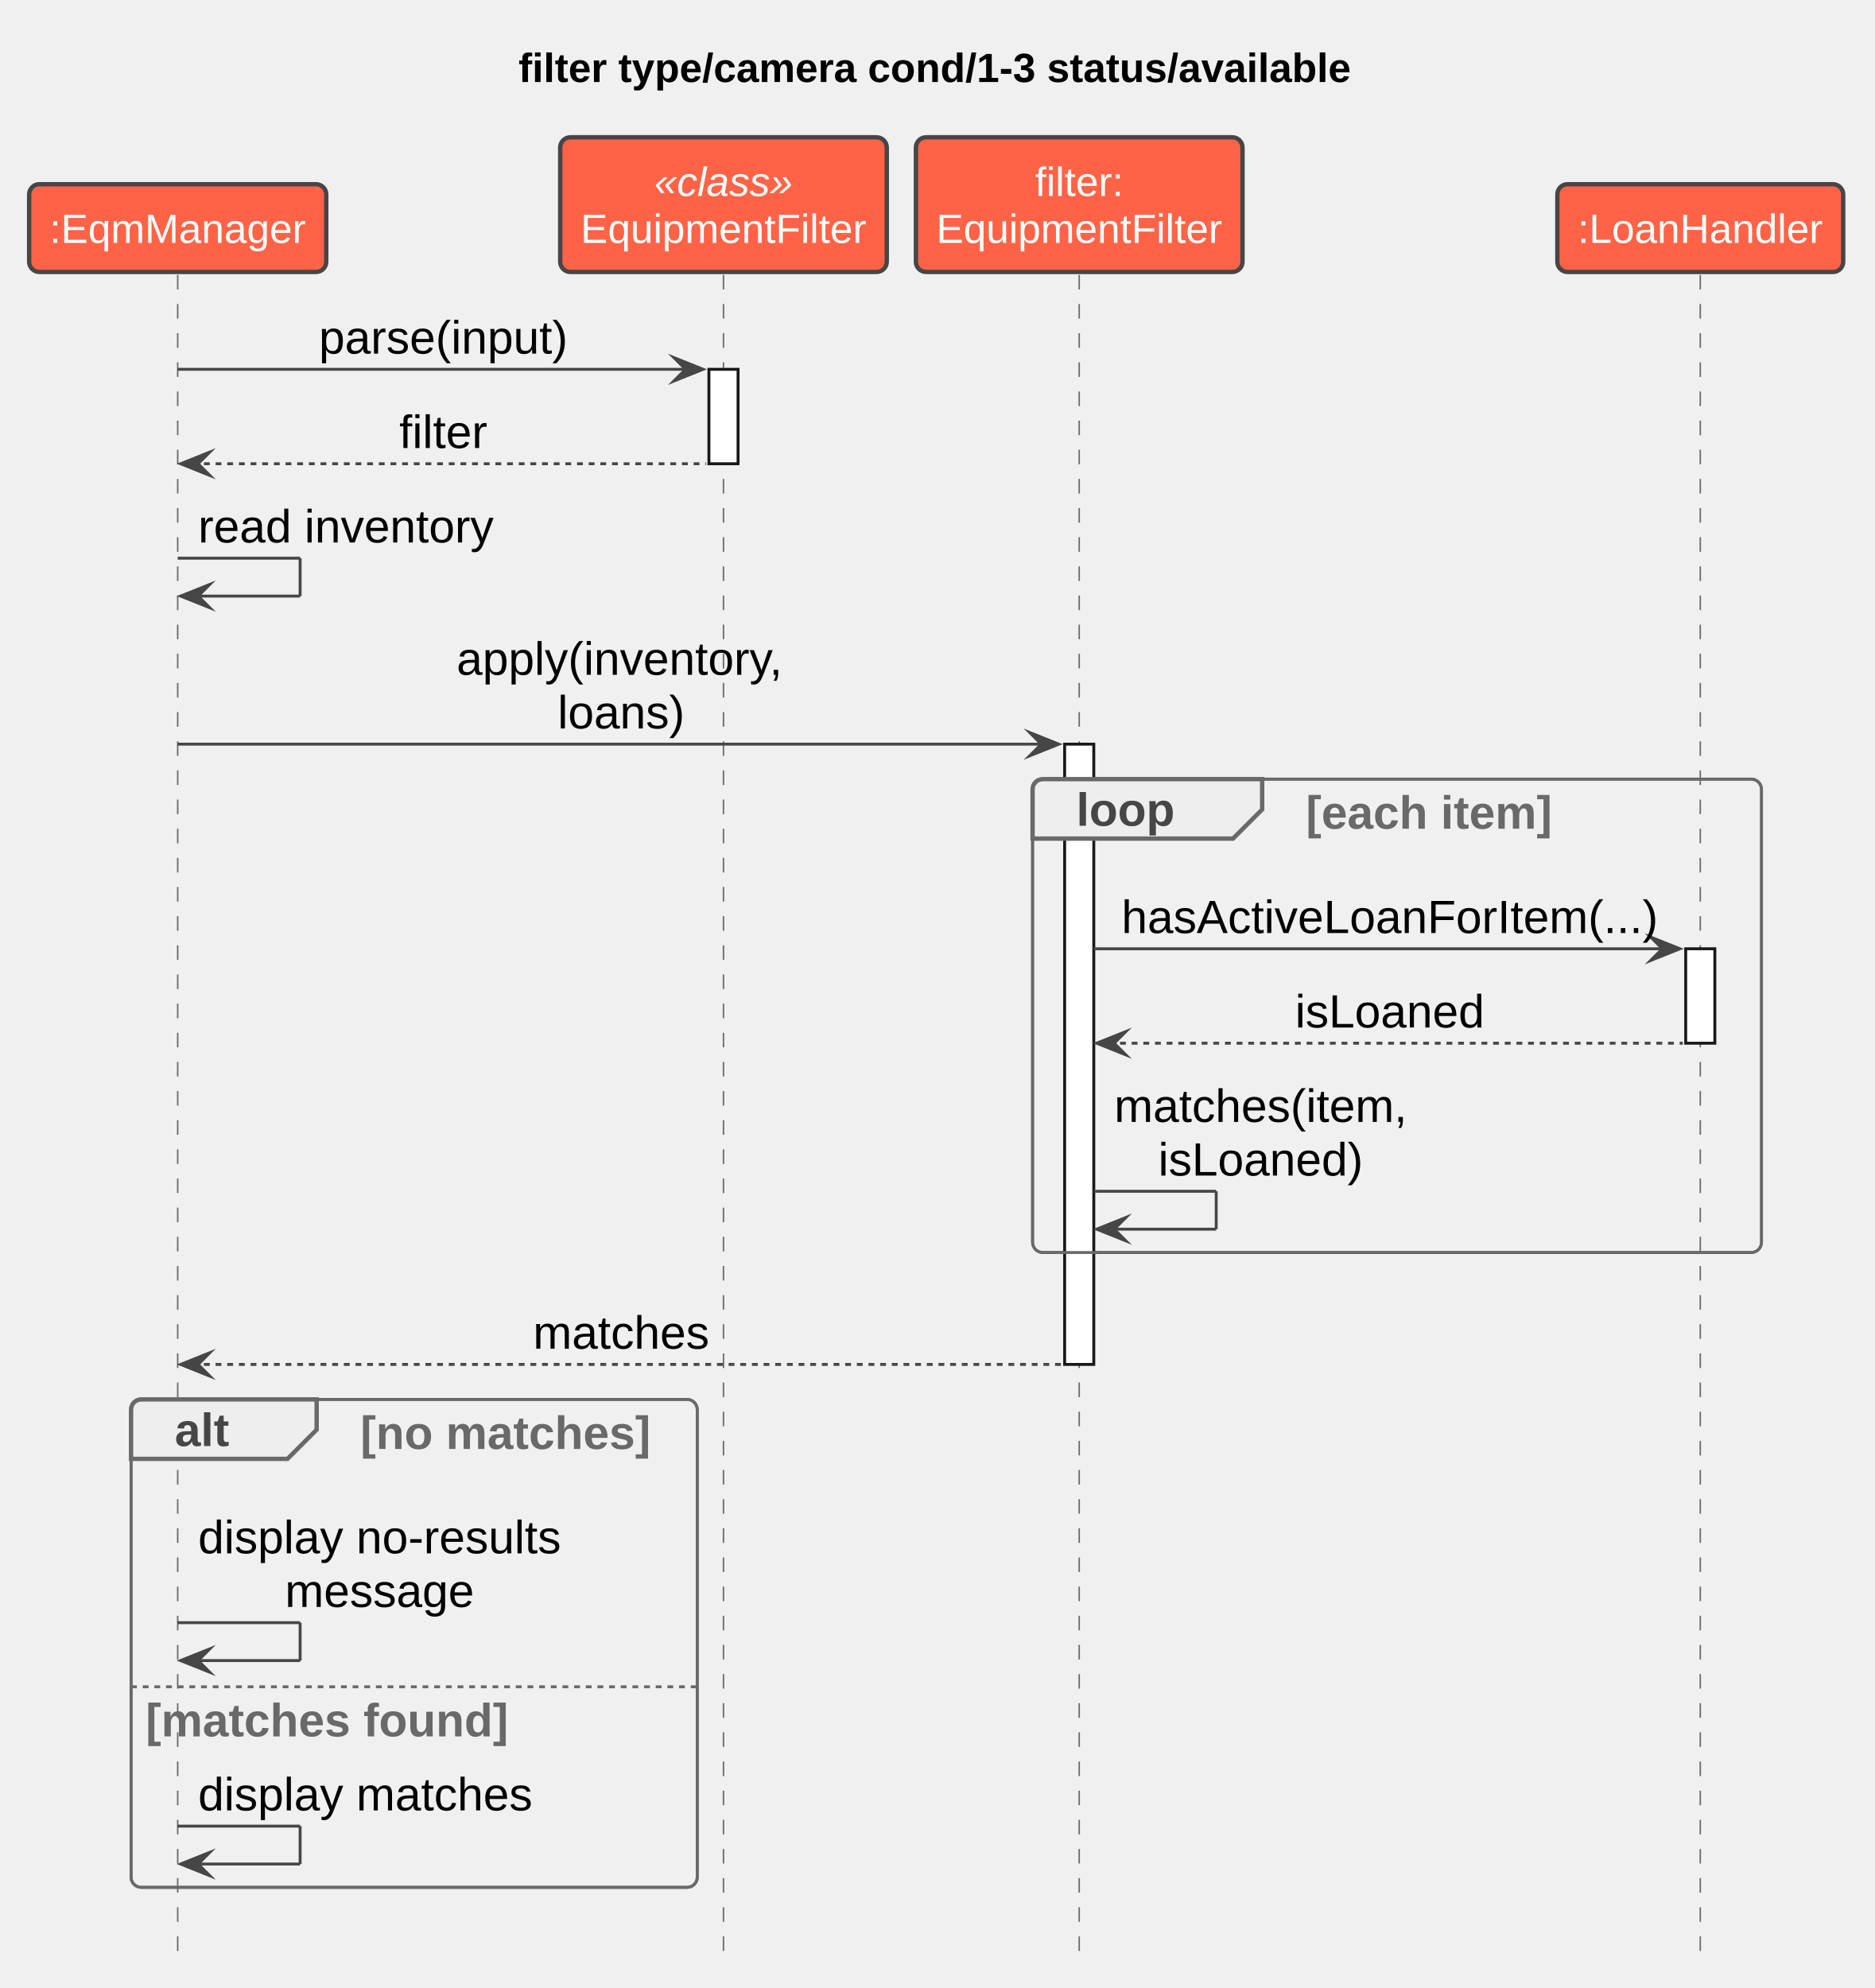
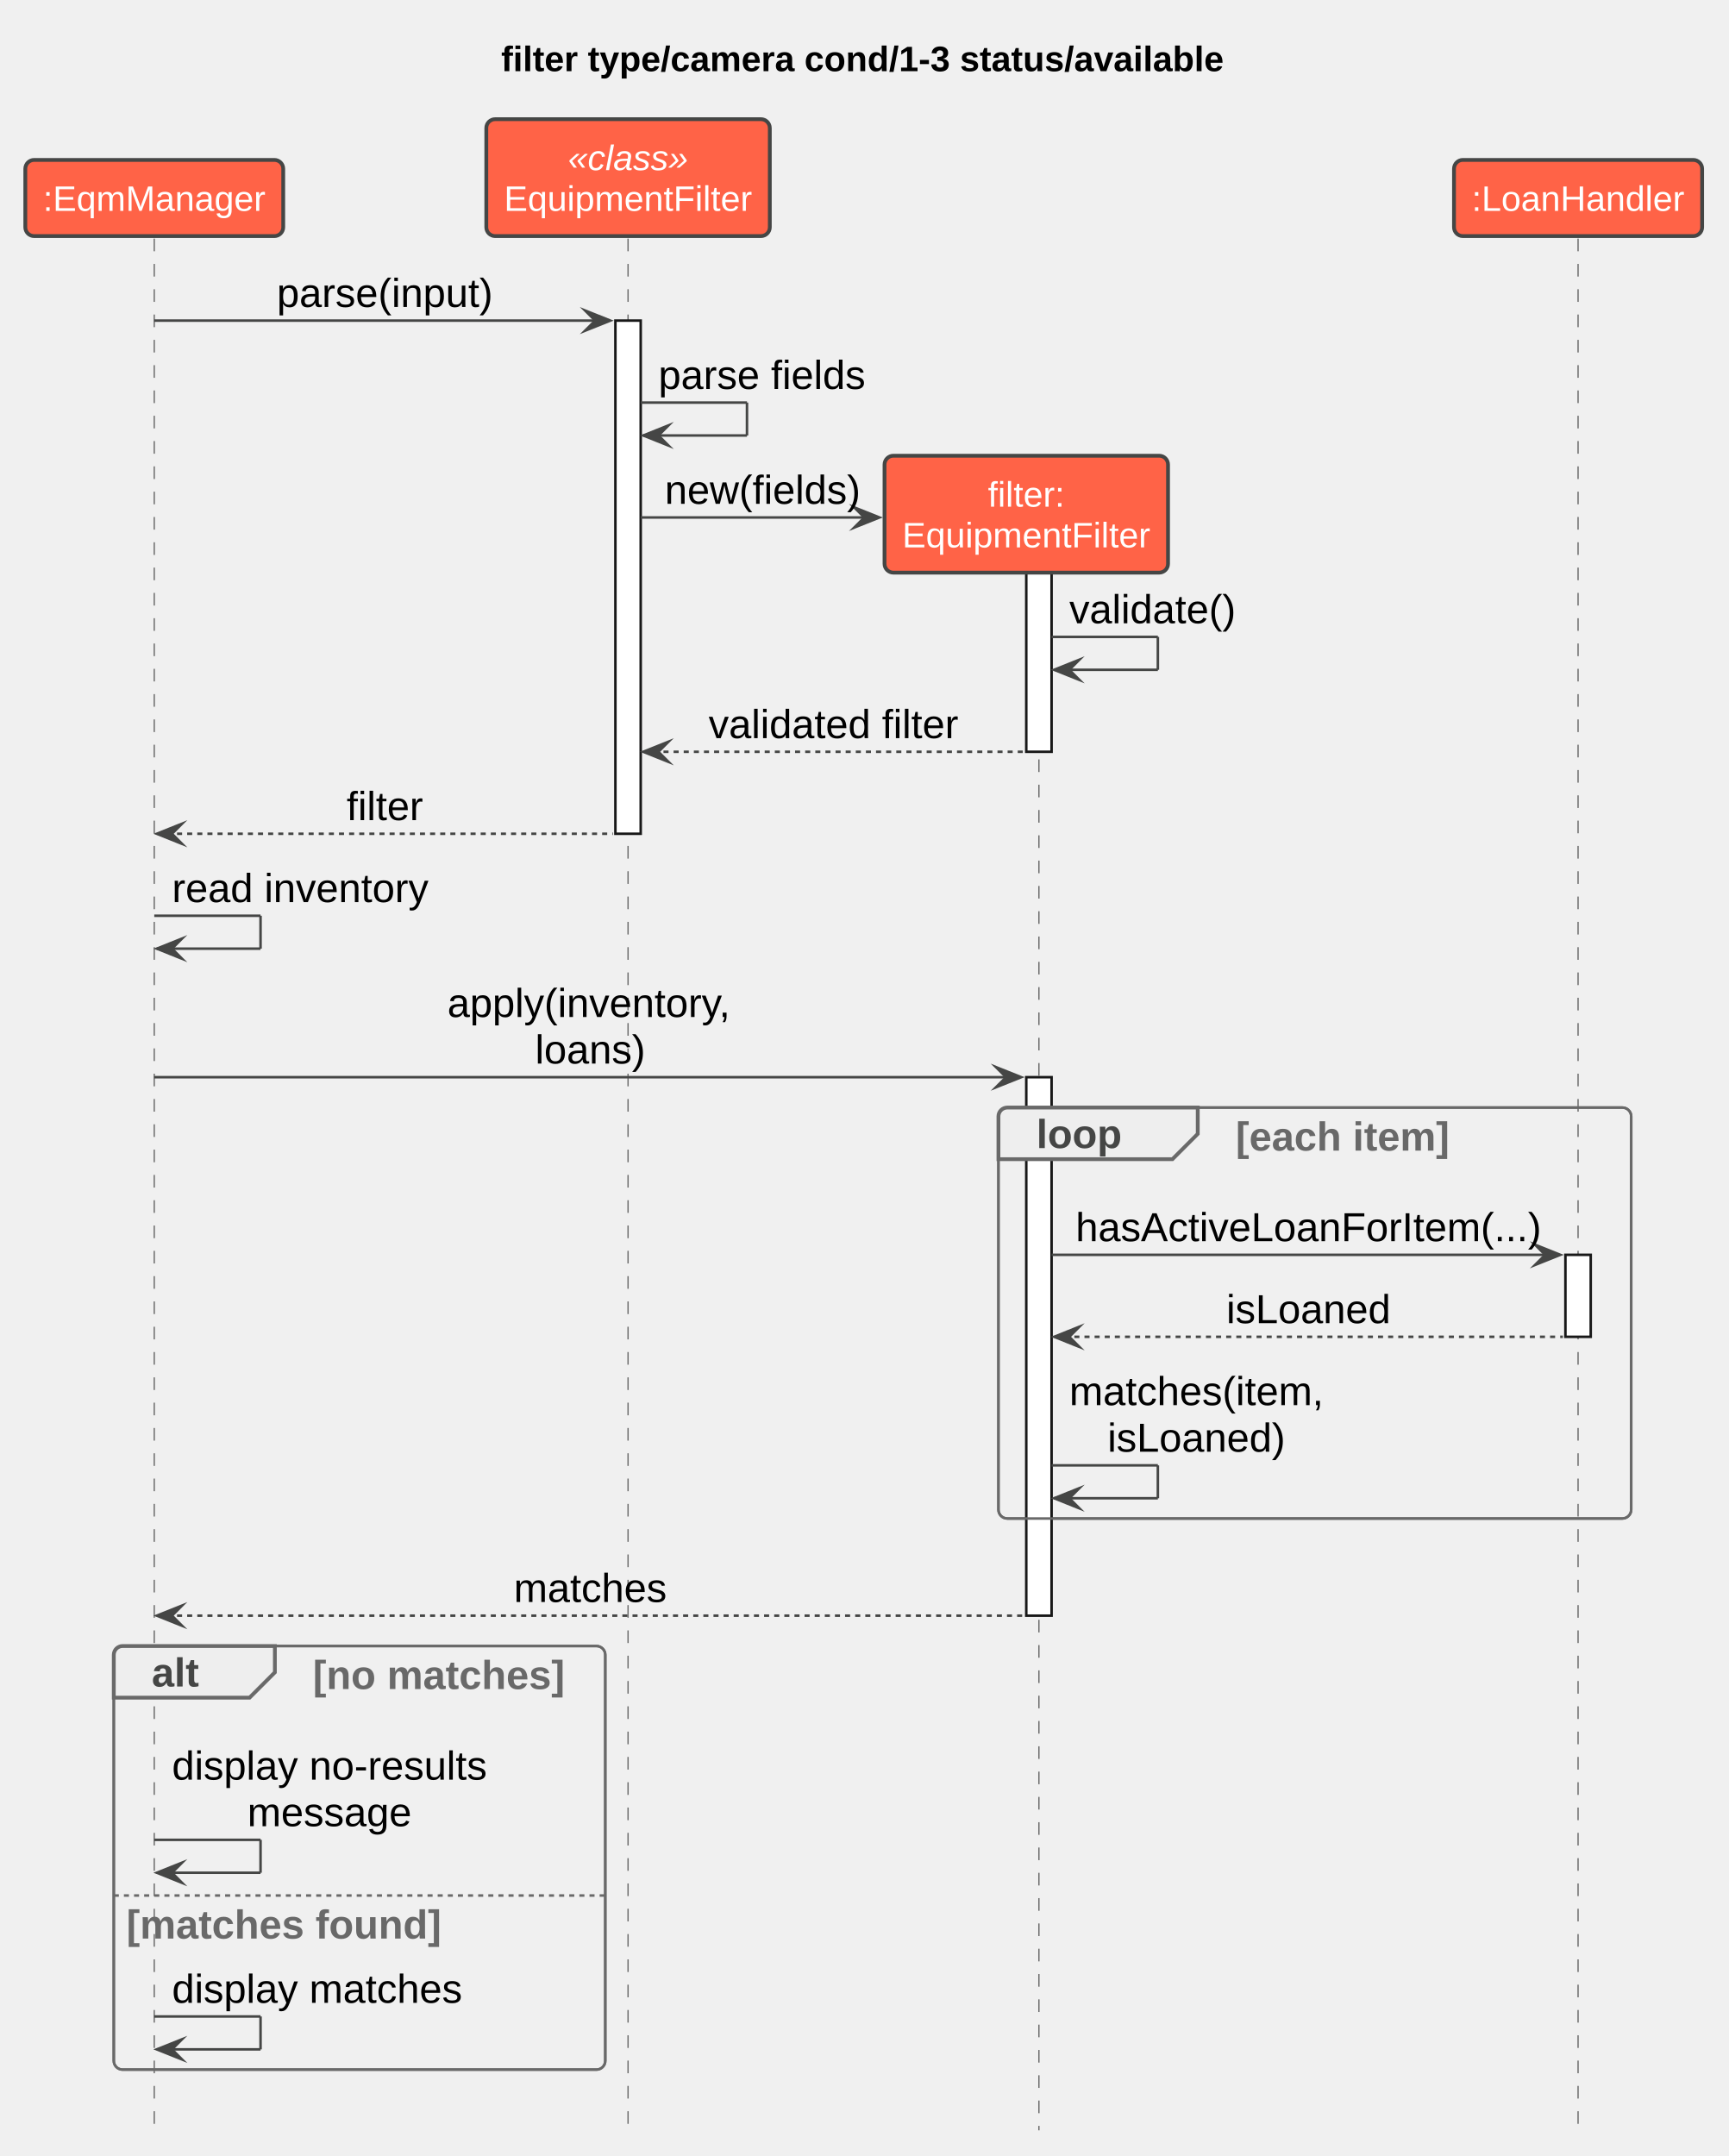
- <svg xmlns="http://www.w3.org/2000/svg" version="1.1" data-diagram-type="SEQUENCE" style="width:643px;height:682px;background:#FFFFFF;" width="643px" height="682px" viewBox="0 0 643 682" zoomAndPan="magnify" preserveAspectRatio="none" contentStyleType="text/css">
+ <svg xmlns="http://www.w3.org/2000/svg" version="1.1" data-diagram-type="SEQUENCE" style="width:683px;height:852px;background:#FFFFFF;" width="683px" height="852px" viewBox="0 0 683 852" zoomAndPan="magnify" preserveAspectRatio="none" contentStyleType="text/css">
  <defs />
  <g font-family="sans-serif" lengthAdjust="spacing">
    <g class="title" data-source-line="8">
-       <text x="177.893" y="28.132" fill="#000" font-size="14" textLength="285.564" font-weight="700" font-family="Arial">filter type/camera cond/1-3 status/available</text>
+       <text x="198.062" y="28.132" fill="#000" font-size="14" textLength="285.564" font-weight="700" font-family="Arial">filter type/camera cond/1-3 status/available</text>
    </g>
-     <rect x="354.249" y="267.288" width="250.07" height="162.391" fill="none" style="stroke:#696969;stroke-width:1;" rx="3.5" ry="3.5" />
-     <rect x="44.965" y="480.077" width="194.242" height="167.391" fill="none" style="stroke:#696969;stroke-width:1;" rx="3.5" ry="3.5" />
+     <rect x="394.587" y="437.681" width="250.07" height="162.391" fill="none" style="stroke:#696969;stroke-width:1;" rx="3.5" ry="3.5" />
+     <rect x="44.965" y="650.47" width="194.242" height="167.391" fill="none" style="stroke:#696969;stroke-width:1;" rx="3.5" ry="3.5" />
    <g class="participant-lifeline" data-qualified-name="Manager" data-entity-uid="part1" id="part1-lifeline" data-source-line="10">
      <g>
-         <rect x="57.465" y="94.296" width="8" height="577.172" fill="#000" fill-opacity="0" />
-         <line x1="60.965" y1="94.296" x2="60.965" y2="671.468" style="stroke:#696969;stroke-width:0.5;stroke-dasharray:5,5;" />
+         <rect x="57.465" y="94.296" width="8" height="747.564" fill="#000" fill-opacity="0" />
+         <line x1="60.965" y1="94.296" x2="60.965" y2="841.86" style="stroke:#696969;stroke-width:0.5;stroke-dasharray:5,5;" />
      </g>
    </g>
    <g class="participant-lifeline" data-qualified-name="Parsing" data-entity-uid="part2" id="part2-lifeline" data-source-line="11">
      <g>
-         <rect x="244.708" y="94.296" width="8" height="577.172" fill="#000" fill-opacity="0" />
-         <line x1="248.208" y1="94.296" x2="248.208" y2="671.468" style="stroke:#696969;stroke-width:0.5;stroke-dasharray:5,5;" />
+         <rect x="244.708" y="94.296" width="8" height="747.564" fill="#000" fill-opacity="0" />
+         <line x1="248.208" y1="94.296" x2="248.208" y2="841.86" style="stroke:#696969;stroke-width:0.5;stroke-dasharray:5,5;" />
      </g>
    </g>
    <g>
-       <rect x="243.208" y="126.694" width="10" height="32.398" fill="#FFF" style="stroke:#181818;stroke-width:1;" />
+       <rect x="243.208" y="126.694" width="10" height="202.791" fill="#FFF" style="stroke:#181818;stroke-width:1;" />
    </g>
    <g class="participant-lifeline" data-qualified-name="Filter" data-entity-uid="part3" id="part3-lifeline" data-source-line="12">
      <g>
-         <rect x="366.749" y="94.296" width="8" height="577.172" fill="#000" fill-opacity="0" />
-         <line x1="370.249" y1="94.296" x2="370.249" y2="671.468" style="stroke:#696969;stroke-width:0.5;stroke-dasharray:5,5;" />
+         <rect x="407.087" y="180.093" width="8" height="661.768" fill="#000" fill-opacity="0" />
+         <line x1="410.587" y1="180.093" x2="410.587" y2="841.86" style="stroke:#696969;stroke-width:0.5;stroke-dasharray:5,5;" />
      </g>
    </g>
    <g>
-       <rect x="365.249" y="255.288" width="10" height="212.789" fill="#FFF" style="stroke:#181818;stroke-width:1;" />
+       <rect x="405.587" y="204.491" width="10" height="92.596" fill="#FFF" style="stroke:#181818;stroke-width:1;" />
+     </g>
+     <g>
+       <rect x="405.587" y="425.681" width="10" height="212.789" fill="#FFF" style="stroke:#181818;stroke-width:1;" />
    </g>
    <g class="participant-lifeline" data-qualified-name="Loans" data-entity-uid="part4" id="part4-lifeline" data-source-line="13">
      <g>
-         <rect x="579.819" y="94.296" width="8" height="577.172" fill="#000" fill-opacity="0" />
-         <line x1="583.319" y1="94.296" x2="583.319" y2="671.468" style="stroke:#696969;stroke-width:0.5;stroke-dasharray:5,5;" />
+         <rect x="620.158" y="94.296" width="8" height="747.564" fill="#000" fill-opacity="0" />
+         <line x1="623.658" y1="94.296" x2="623.658" y2="841.86" style="stroke:#696969;stroke-width:0.5;stroke-dasharray:5,5;" />
      </g>
    </g>
    <g>
-       <rect x="578.319" y="325.483" width="10" height="32.398" fill="#FFF" style="stroke:#181818;stroke-width:1;" />
+       <rect x="618.658" y="495.876" width="10" height="32.398" fill="#FFF" style="stroke:#181818;stroke-width:1;" />
    </g>
    <g class="participant participant-head" data-qualified-name="Manager" data-entity-uid="part1" id="part1-head" data-source-line="10">
      <rect x="10" y="63.197" width="101.931" height="30.099" fill="#FF6347" style="stroke:#454645;stroke-width:1.5;" rx="3.5" ry="3.5" />
      <text x="17" y="83.329" fill="#FFF" font-size="14" textLength="87.931" font-family="Arial">:EqmManager</text>
    </g>
    <g class="participant participant-head" data-qualified-name="Parsing" data-entity-uid="part2" id="part2-head" data-source-line="11">
      <rect x="192.187" y="47.099" width="112.041" height="46.197" fill="#FF6347" style="stroke:#454645;stroke-width:1.5;" rx="3.5" ry="3.5" />
      <text x="224.473" y="67.23" fill="#FFF" font-size="14" textLength="47.469" font-style="italic" font-family="Arial">«class»</text>
      <text x="199.187" y="83.329" fill="#FFF" font-size="14" textLength="98.041" font-family="Arial">EquipmentFilter</text>
    </g>
-     <g class="participant participant-head" data-qualified-name="Filter" data-entity-uid="part3" id="part3-head" data-source-line="12">
-       <rect x="314.228" y="47.099" width="112.041" height="46.197" fill="#FF6347" style="stroke:#454645;stroke-width:1.5;" rx="3.5" ry="3.5" />
-       <text x="355.08" y="67.23" fill="#FFF" font-size="14" textLength="30.338" font-family="Arial">filter:</text>
-       <text x="321.228" y="83.329" fill="#FFF" font-size="14" textLength="98.041" font-family="Arial">EquipmentFilter</text>
-     </g>
    <g class="participant participant-head" data-qualified-name="Loans" data-entity-uid="part4" id="part4-head" data-source-line="13">
-       <rect x="534.288" y="63.197" width="98.062" height="30.099" fill="#FF6347" style="stroke:#454645;stroke-width:1.5;" rx="3.5" ry="3.5" />
-       <text x="541.288" y="83.329" fill="#FFF" font-size="14" textLength="84.062" font-family="Arial">:LoanHandler</text>
+       <rect x="574.627" y="63.197" width="98.062" height="30.099" fill="#FF6347" style="stroke:#454645;stroke-width:1.5;" rx="3.5" ry="3.5" />
+       <text x="581.627" y="83.329" fill="#FFF" font-size="14" textLength="84.062" font-family="Arial">:LoanHandler</text>
    </g>
    <g class="message" data-entity-1="part1" data-entity-2="part2" id="msg1" data-source-line="15">
      <polygon points="231.208,122.694,241.208,126.694,231.208,130.694,235.208,126.694" fill="#454645" style="stroke:#454645;stroke-width:1;stroke-linejoin:miter;stroke-miterlimit:10;" />
      <line x1="60.965" y1="126.694" x2="237.208" y2="126.694" style="stroke:#454645;stroke-width:1;" />
      <text x="109.399" y="121.304" fill="#000" font-size="16" textLength="85.375" font-family="Arial">parse(input)</text>
    </g>
-     <g class="message" data-entity-1="part2" data-entity-2="part1" id="msg2" data-source-line="17">
-       <polygon points="71.965,155.093,61.965,159.093,71.965,163.093,67.965,159.093" fill="#454645" style="stroke:#454645;stroke-width:1;stroke-linejoin:miter;stroke-miterlimit:10;" />
-       <line x1="65.965" y1="159.093" x2="242.208" y2="159.093" style="stroke:#454645;stroke-width:1;stroke-dasharray:2,2;" />
-       <text x="136.973" y="153.702" fill="#000" font-size="16" textLength="30.227" font-family="Arial">filter</text>
+     <g class="message" data-entity-1="part2" data-entity-2="part2" id="msg2" data-source-line="17">
+       <line x1="253.208" y1="159.093" x2="295.208" y2="159.093" style="stroke:#454645;stroke-width:1;" />
+       <line x1="295.208" y1="159.093" x2="295.208" y2="172.093" style="stroke:#454645;stroke-width:1;" />
+       <line x1="254.208" y1="172.093" x2="295.208" y2="172.093" style="stroke:#454645;stroke-width:1;" />
+       <polygon points="264.208,168.093,254.208,172.093,264.208,176.093,260.208,172.093" fill="#454645" style="stroke:#454645;stroke-width:1;stroke-linejoin:miter;stroke-miterlimit:10;" />
+       <text x="260.208" y="153.702" fill="#000" font-size="16" textLength="40.023" font-family="Arial">parse</text>
+       <text x="300.231" y="153.702" fill="#000" font-size="16" font-family="Arial"> </text>
+       <text x="304.676" y="153.702" fill="#000" font-size="16" textLength="37.352" font-family="Arial">fields</text>
    </g>
-     <g class="message" data-entity-1="part1" data-entity-2="part1" id="msg3" data-source-line="19">
-       <line x1="60.965" y1="191.491" x2="102.965" y2="191.491" style="stroke:#454645;stroke-width:1;" />
-       <line x1="102.965" y1="191.491" x2="102.965" y2="204.491" style="stroke:#454645;stroke-width:1;" />
-       <line x1="61.965" y1="204.491" x2="102.965" y2="204.491" style="stroke:#454645;stroke-width:1;" />
-       <polygon points="71.965,200.491,61.965,204.491,71.965,208.491,67.965,204.491" fill="#454645" style="stroke:#454645;stroke-width:1;stroke-linejoin:miter;stroke-miterlimit:10;" />
-       <text x="67.965" y="186.101" fill="#000" font-size="16" textLength="32.023" font-family="Arial">read</text>
-       <text x="99.989" y="186.101" fill="#000" font-size="16" font-family="Arial"> </text>
-       <text x="104.434" y="186.101" fill="#000" font-size="16" textLength="64.922" font-family="Arial">inventory</text>
+     <g class="participant participant-head" data-qualified-name="Filter" data-entity-uid="part3" id="part3-head" data-source-line="12">
+       <rect x="349.567" y="180.093" width="112.041" height="46.197" fill="#FF6347" style="stroke:#454645;stroke-width:1.5;" rx="3.5" ry="3.5" />
+       <text x="390.418" y="200.225" fill="#FFF" font-size="14" textLength="30.338" font-family="Arial">filter:</text>
+       <text x="356.567" y="216.323" fill="#FFF" font-size="14" textLength="98.041" font-family="Arial">EquipmentFilter</text>
    </g>
-     <g class="message" data-entity-1="part1" data-entity-2="part3" id="msg4" data-source-line="20">
-       <polygon points="353.249,251.288,363.249,255.288,353.249,259.288,357.249,255.288" fill="#454645" style="stroke:#454645;stroke-width:1;stroke-linejoin:miter;stroke-miterlimit:10;" />
-       <line x1="60.965" y1="255.288" x2="359.249" y2="255.288" style="stroke:#454645;stroke-width:1;" />
-       <text x="156.634" y="231.499" fill="#000" font-size="16" textLength="112.945" font-family="Arial">apply(inventory,</text>
-       <text x="191.318" y="249.897" fill="#000" font-size="16" textLength="43.578" font-family="Arial">loans)</text>
+     <g class="message" data-entity-1="part2" data-entity-2="part3" id="msg3" data-source-line="19">
+       <polygon points="337.567,200.491,347.567,204.491,337.567,208.491,341.567,204.491" fill="#454645" style="stroke:#454645;stroke-width:1;stroke-linejoin:miter;stroke-miterlimit:10;" />
+       <line x1="253.208" y1="204.491" x2="343.567" y2="204.491" style="stroke:#454645;stroke-width:1;" />
+       <text x="262.708" y="199.101" fill="#000" font-size="16" textLength="77.359" font-family="Arial">new(fields)</text>
    </g>
-     <path d="M357.749,267.288 L433.014,267.288 L433.014,277.687 L423.014,287.687 L354.249,287.687 L354.249,270.788 A3.5,3.5 0 0 1 357.749,267.288" style="stroke:#696969;stroke-width:1.5;" fill="#EEE" />
-     <rect x="354.249" y="267.288" width="250.07" height="162.391" fill="none" style="stroke:#696969;stroke-width:1;" rx="3.5" ry="3.5" />
-     <text x="369.249" y="283.296" fill="#454645" font-size="16" textLength="33.766" font-weight="700" font-family="Arial">loop</text>
-     <text x="448.014" y="284.296" fill="#696969" font-size="16" textLength="84.469" font-weight="700" font-family="Arial">[each item]</text>
-     <g class="message" data-entity-1="part3" data-entity-2="part4" id="msg5" data-source-line="23">
-       <polygon points="566.319,321.483,576.319,325.483,566.319,329.483,570.319,325.483" fill="#454645" style="stroke:#454645;stroke-width:1;stroke-linejoin:miter;stroke-miterlimit:10;" />
-       <line x1="375.249" y1="325.483" x2="572.319" y2="325.483" style="stroke:#454645;stroke-width:1;" />
-       <text x="384.749" y="320.093" fill="#000" font-size="16" textLength="184.07" font-family="Arial">hasActiveLoanForItem(...)</text>
+     <g class="message" data-entity-1="part3" data-entity-2="part3" id="msg4" data-source-line="21">
+       <line x1="415.587" y1="251.688" x2="457.587" y2="251.688" style="stroke:#454645;stroke-width:1;" />
+       <line x1="457.587" y1="251.688" x2="457.587" y2="264.688" style="stroke:#454645;stroke-width:1;" />
+       <line x1="416.587" y1="264.688" x2="457.587" y2="264.688" style="stroke:#454645;stroke-width:1;" />
+       <polygon points="426.587,260.688,416.587,264.688,426.587,268.688,422.587,264.688" fill="#454645" style="stroke:#454645;stroke-width:1;stroke-linejoin:miter;stroke-miterlimit:10;" />
+       <text x="422.587" y="246.298" fill="#000" font-size="16" textLength="65.805" font-family="Arial">validate()</text>
    </g>
-     <g class="message" data-entity-1="part4" data-entity-2="part3" id="msg6" data-source-line="25">
-       <polygon points="386.249,353.882,376.249,357.882,386.249,361.882,382.249,357.882" fill="#454645" style="stroke:#454645;stroke-width:1;stroke-linejoin:miter;stroke-miterlimit:10;" />
-       <line x1="380.249" y1="357.882" x2="577.319" y2="357.882" style="stroke:#454645;stroke-width:1;stroke-dasharray:2,2;" />
-       <text x="444.311" y="352.491" fill="#000" font-size="16" textLength="64.945" font-family="Arial">isLoaned</text>
+     <g class="message" data-entity-1="part3" data-entity-2="part2" id="msg5" data-source-line="22">
+       <polygon points="264.208,293.087,254.208,297.087,264.208,301.087,260.208,297.087" fill="#454645" style="stroke:#454645;stroke-width:1;stroke-linejoin:miter;stroke-miterlimit:10;" />
+       <line x1="258.208" y1="297.087" x2="404.587" y2="297.087" style="stroke:#454645;stroke-width:1;stroke-dasharray:2,2;" />
+       <text x="280.038" y="291.696" fill="#000" font-size="16" textLength="64.047" font-family="Arial">validated</text>
+       <text x="344.085" y="291.696" fill="#000" font-size="16" font-family="Arial"> </text>
+       <text x="348.53" y="291.696" fill="#000" font-size="16" textLength="30.227" font-family="Arial">filter</text>
    </g>
-     <g class="message" data-entity-1="part3" data-entity-2="part3" id="msg7" data-source-line="27">
-       <line x1="375.249" y1="408.679" x2="417.249" y2="408.679" style="stroke:#454645;stroke-width:1;" />
-       <line x1="417.249" y1="408.679" x2="417.249" y2="421.679" style="stroke:#454645;stroke-width:1;" />
-       <line x1="376.249" y1="421.679" x2="417.249" y2="421.679" style="stroke:#454645;stroke-width:1;" />
-       <polygon points="386.249,417.679,376.249,421.679,386.249,425.679,382.249,421.679" fill="#454645" style="stroke:#454645;stroke-width:1;stroke-linejoin:miter;stroke-miterlimit:10;" />
-       <text x="382.249" y="384.89" fill="#000" font-size="16" textLength="100.469" font-family="Arial">matches(item,</text>
-       <text x="397.346" y="403.288" fill="#000" font-size="16" textLength="70.273" font-family="Arial">isLoaned)</text>
+     <g class="message" data-entity-1="part2" data-entity-2="part1" id="msg6" data-source-line="24">
+       <polygon points="71.965,325.485,61.965,329.485,71.965,333.485,67.965,329.485" fill="#454645" style="stroke:#454645;stroke-width:1;stroke-linejoin:miter;stroke-miterlimit:10;" />
+       <line x1="65.965" y1="329.485" x2="242.208" y2="329.485" style="stroke:#454645;stroke-width:1;stroke-dasharray:2,2;" />
+       <text x="136.973" y="324.095" fill="#000" font-size="16" textLength="30.227" font-family="Arial">filter</text>
    </g>
-     <g class="message" data-entity-1="part3" data-entity-2="part1" id="msg8" data-source-line="29">
-       <polygon points="71.965,464.077,61.965,468.077,71.965,472.077,67.965,468.077" fill="#454645" style="stroke:#454645;stroke-width:1;stroke-linejoin:miter;stroke-miterlimit:10;" />
-       <line x1="65.965" y1="468.077" x2="364.249" y2="468.077" style="stroke:#454645;stroke-width:1;stroke-dasharray:2,2;" />
-       <text x="182.873" y="462.687" fill="#000" font-size="16" textLength="60.469" font-family="Arial">matches</text>
+     <g class="message" data-entity-1="part1" data-entity-2="part1" id="msg7" data-source-line="26">
+       <line x1="60.965" y1="361.884" x2="102.965" y2="361.884" style="stroke:#454645;stroke-width:1;" />
+       <line x1="102.965" y1="361.884" x2="102.965" y2="374.884" style="stroke:#454645;stroke-width:1;" />
+       <line x1="61.965" y1="374.884" x2="102.965" y2="374.884" style="stroke:#454645;stroke-width:1;" />
+       <polygon points="71.965,370.884,61.965,374.884,71.965,378.884,67.965,374.884" fill="#454645" style="stroke:#454645;stroke-width:1;stroke-linejoin:miter;stroke-miterlimit:10;" />
+       <text x="67.965" y="356.493" fill="#000" font-size="16" textLength="32.023" font-family="Arial">read</text>
+       <text x="99.989" y="356.493" fill="#000" font-size="16" font-family="Arial"> </text>
+       <text x="104.434" y="356.493" fill="#000" font-size="16" textLength="64.922" font-family="Arial">inventory</text>
    </g>
-     <path d="M48.465,480.077 L108.637,480.077 L108.637,490.476 L98.637,500.476 L44.965,500.476 L44.965,483.577 A3.5,3.5 0 0 1 48.465,480.077" style="stroke:#696969;stroke-width:1.5;" fill="#EEE" />
-     <rect x="44.965" y="480.077" width="194.242" height="167.391" fill="none" style="stroke:#696969;stroke-width:1;" rx="3.5" ry="3.5" />
-     <text x="59.965" y="496.085" fill="#454645" font-size="16" textLength="18.672" font-weight="700" font-family="Arial">alt</text>
-     <text x="123.637" y="497.085" fill="#696969" font-size="16" textLength="99.57" font-weight="700" font-family="Arial">[no matches]</text>
-     <g class="message" data-entity-1="part1" data-entity-2="part1" id="msg9" data-source-line="32">
-       <line x1="60.965" y1="556.671" x2="102.965" y2="556.671" style="stroke:#454645;stroke-width:1;" />
-       <line x1="102.965" y1="556.671" x2="102.965" y2="569.671" style="stroke:#454645;stroke-width:1;" />
-       <line x1="61.965" y1="569.671" x2="102.965" y2="569.671" style="stroke:#454645;stroke-width:1;" />
-       <polygon points="71.965,565.671,61.965,569.671,71.965,573.671,67.965,569.671" fill="#454645" style="stroke:#454645;stroke-width:1;stroke-linejoin:miter;stroke-miterlimit:10;" />
-       <text x="67.965" y="532.882" fill="#000" font-size="16" textLength="49.805" font-family="Arial">display</text>
-       <text x="117.77" y="532.882" fill="#000" font-size="16" font-family="Arial"> </text>
-       <text x="122.215" y="532.882" fill="#000" font-size="16" textLength="70.25" font-family="Arial">no-results</text>
-       <text x="97.754" y="551.28" fill="#000" font-size="16" textLength="64.922" font-family="Arial">message</text>
+     <g class="message" data-entity-1="part1" data-entity-2="part3" id="msg8" data-source-line="27">
+       <polygon points="393.587,421.681,403.587,425.681,393.587,429.681,397.587,425.681" fill="#454645" style="stroke:#454645;stroke-width:1;stroke-linejoin:miter;stroke-miterlimit:10;" />
+       <line x1="60.965" y1="425.681" x2="399.587" y2="425.681" style="stroke:#454645;stroke-width:1;" />
+       <text x="176.804" y="401.892" fill="#000" font-size="16" textLength="112.945" font-family="Arial">apply(inventory,</text>
+       <text x="211.487" y="420.29" fill="#000" font-size="16" textLength="43.578" font-family="Arial">loans)</text>
    </g>
-     <line x1="44.965" y1="578.671" x2="239.208" y2="578.671" style="stroke:#696969;stroke-width:1;stroke-dasharray:2,2;" />
-     <text x="49.965" y="595.679" fill="#696969" font-size="16" textLength="124.445" font-weight="700" font-family="Arial">[matches found]</text>
-     <g class="message" data-entity-1="part1" data-entity-2="part1" id="msg10" data-source-line="34">
-       <line x1="60.965" y1="626.468" x2="102.965" y2="626.468" style="stroke:#454645;stroke-width:1;" />
-       <line x1="102.965" y1="626.468" x2="102.965" y2="639.468" style="stroke:#454645;stroke-width:1;" />
-       <line x1="61.965" y1="639.468" x2="102.965" y2="639.468" style="stroke:#454645;stroke-width:1;" />
-       <polygon points="71.965,635.468,61.965,639.468,71.965,643.468,67.965,639.468" fill="#454645" style="stroke:#454645;stroke-width:1;stroke-linejoin:miter;stroke-miterlimit:10;" />
-       <text x="67.965" y="621.077" fill="#000" font-size="16" textLength="49.805" font-family="Arial">display</text>
-       <text x="117.77" y="621.077" fill="#000" font-size="16" font-family="Arial"> </text>
-       <text x="122.215" y="621.077" fill="#000" font-size="16" textLength="60.469" font-family="Arial">matches</text>
+     <path d="M398.087,437.681 L473.353,437.681 L473.353,448.079 L463.353,458.079 L394.587,458.079 L394.587,441.181 A3.5,3.5 0 0 1 398.087,437.681" style="stroke:#696969;stroke-width:1.5;" fill="#EEE" />
+     <rect x="394.587" y="437.681" width="250.07" height="162.391" fill="none" style="stroke:#696969;stroke-width:1;" rx="3.5" ry="3.5" />
+     <text x="409.587" y="453.688" fill="#454645" font-size="16" textLength="33.766" font-weight="700" font-family="Arial">loop</text>
+     <text x="488.353" y="454.688" fill="#696969" font-size="16" textLength="84.469" font-weight="700" font-family="Arial">[each item]</text>
+     <g class="message" data-entity-1="part3" data-entity-2="part4" id="msg9" data-source-line="30">
+       <polygon points="606.658,491.876,616.658,495.876,606.658,499.876,610.658,495.876" fill="#454645" style="stroke:#454645;stroke-width:1;stroke-linejoin:miter;stroke-miterlimit:10;" />
+       <line x1="415.587" y1="495.876" x2="612.658" y2="495.876" style="stroke:#454645;stroke-width:1;" />
+       <text x="425.087" y="490.485" fill="#000" font-size="16" textLength="184.07" font-family="Arial">hasActiveLoanForItem(...)</text>
+     </g>
+     <g class="message" data-entity-1="part4" data-entity-2="part3" id="msg10" data-source-line="32">
+       <polygon points="426.587,524.274,416.587,528.274,426.587,532.274,422.587,528.274" fill="#454645" style="stroke:#454645;stroke-width:1;stroke-linejoin:miter;stroke-miterlimit:10;" />
+       <line x1="420.587" y1="528.274" x2="617.658" y2="528.274" style="stroke:#454645;stroke-width:1;stroke-dasharray:2,2;" />
+       <text x="484.65" y="522.884" fill="#000" font-size="16" textLength="64.945" font-family="Arial">isLoaned</text>
+     </g>
+     <g class="message" data-entity-1="part3" data-entity-2="part3" id="msg11" data-source-line="34">
+       <line x1="415.587" y1="579.071" x2="457.587" y2="579.071" style="stroke:#454645;stroke-width:1;" />
+       <line x1="457.587" y1="579.071" x2="457.587" y2="592.071" style="stroke:#454645;stroke-width:1;" />
+       <line x1="416.587" y1="592.071" x2="457.587" y2="592.071" style="stroke:#454645;stroke-width:1;" />
+       <polygon points="426.587,588.071,416.587,592.071,426.587,596.071,422.587,592.071" fill="#454645" style="stroke:#454645;stroke-width:1;stroke-linejoin:miter;stroke-miterlimit:10;" />
+       <text x="422.587" y="555.282" fill="#000" font-size="16" textLength="100.469" font-family="Arial">matches(item,</text>
+       <text x="437.685" y="573.681" fill="#000" font-size="16" textLength="70.273" font-family="Arial">isLoaned)</text>
+     </g>
+     <g class="message" data-entity-1="part3" data-entity-2="part1" id="msg12" data-source-line="36">
+       <polygon points="71.965,634.47,61.965,638.47,71.965,642.47,67.965,638.47" fill="#454645" style="stroke:#454645;stroke-width:1;stroke-linejoin:miter;stroke-miterlimit:10;" />
+       <line x1="65.965" y1="638.47" x2="404.587" y2="638.47" style="stroke:#454645;stroke-width:1;stroke-dasharray:2,2;" />
+       <text x="203.042" y="633.079" fill="#000" font-size="16" textLength="60.469" font-family="Arial">matches</text>
+     </g>
+     <path d="M48.465,650.47 L108.637,650.47 L108.637,660.868 L98.637,670.868 L44.965,670.868 L44.965,653.97 A3.5,3.5 0 0 1 48.465,650.47" style="stroke:#696969;stroke-width:1.5;" fill="#EEE" />
+     <rect x="44.965" y="650.47" width="194.242" height="167.391" fill="none" style="stroke:#696969;stroke-width:1;" rx="3.5" ry="3.5" />
+     <text x="59.965" y="666.478" fill="#454645" font-size="16" textLength="18.672" font-weight="700" font-family="Arial">alt</text>
+     <text x="123.637" y="667.478" fill="#696969" font-size="16" textLength="99.57" font-weight="700" font-family="Arial">[no matches]</text>
+     <g class="message" data-entity-1="part1" data-entity-2="part1" id="msg13" data-source-line="39">
+       <line x1="60.965" y1="727.063" x2="102.965" y2="727.063" style="stroke:#454645;stroke-width:1;" />
+       <line x1="102.965" y1="727.063" x2="102.965" y2="740.063" style="stroke:#454645;stroke-width:1;" />
+       <line x1="61.965" y1="740.063" x2="102.965" y2="740.063" style="stroke:#454645;stroke-width:1;" />
+       <polygon points="71.965,736.063,61.965,740.063,71.965,744.063,67.965,740.063" fill="#454645" style="stroke:#454645;stroke-width:1;stroke-linejoin:miter;stroke-miterlimit:10;" />
+       <text x="67.965" y="703.274" fill="#000" font-size="16" textLength="49.805" font-family="Arial">display</text>
+       <text x="117.77" y="703.274" fill="#000" font-size="16" font-family="Arial"> </text>
+       <text x="122.215" y="703.274" fill="#000" font-size="16" textLength="70.25" font-family="Arial">no-results</text>
+       <text x="97.754" y="721.673" fill="#000" font-size="16" textLength="64.922" font-family="Arial">message</text>
+     </g>
+     <line x1="44.965" y1="749.063" x2="239.208" y2="749.063" style="stroke:#696969;stroke-width:1;stroke-dasharray:2,2;" />
+     <text x="49.965" y="766.071" fill="#696969" font-size="16" textLength="124.445" font-weight="700" font-family="Arial">[matches found]</text>
+     <g class="message" data-entity-1="part1" data-entity-2="part1" id="msg14" data-source-line="41">
+       <line x1="60.965" y1="796.86" x2="102.965" y2="796.86" style="stroke:#454645;stroke-width:1;" />
+       <line x1="102.965" y1="796.86" x2="102.965" y2="809.86" style="stroke:#454645;stroke-width:1;" />
+       <line x1="61.965" y1="809.86" x2="102.965" y2="809.86" style="stroke:#454645;stroke-width:1;" />
+       <polygon points="71.965,805.86,61.965,809.86,71.965,813.86,67.965,809.86" fill="#454645" style="stroke:#454645;stroke-width:1;stroke-linejoin:miter;stroke-miterlimit:10;" />
+       <text x="67.965" y="791.47" fill="#000" font-size="16" textLength="49.805" font-family="Arial">display</text>
+       <text x="117.77" y="791.47" fill="#000" font-size="16" font-family="Arial"> </text>
+       <text x="122.215" y="791.47" fill="#000" font-size="16" textLength="60.469" font-family="Arial">matches</text>
    </g>
  </g>
</svg>
